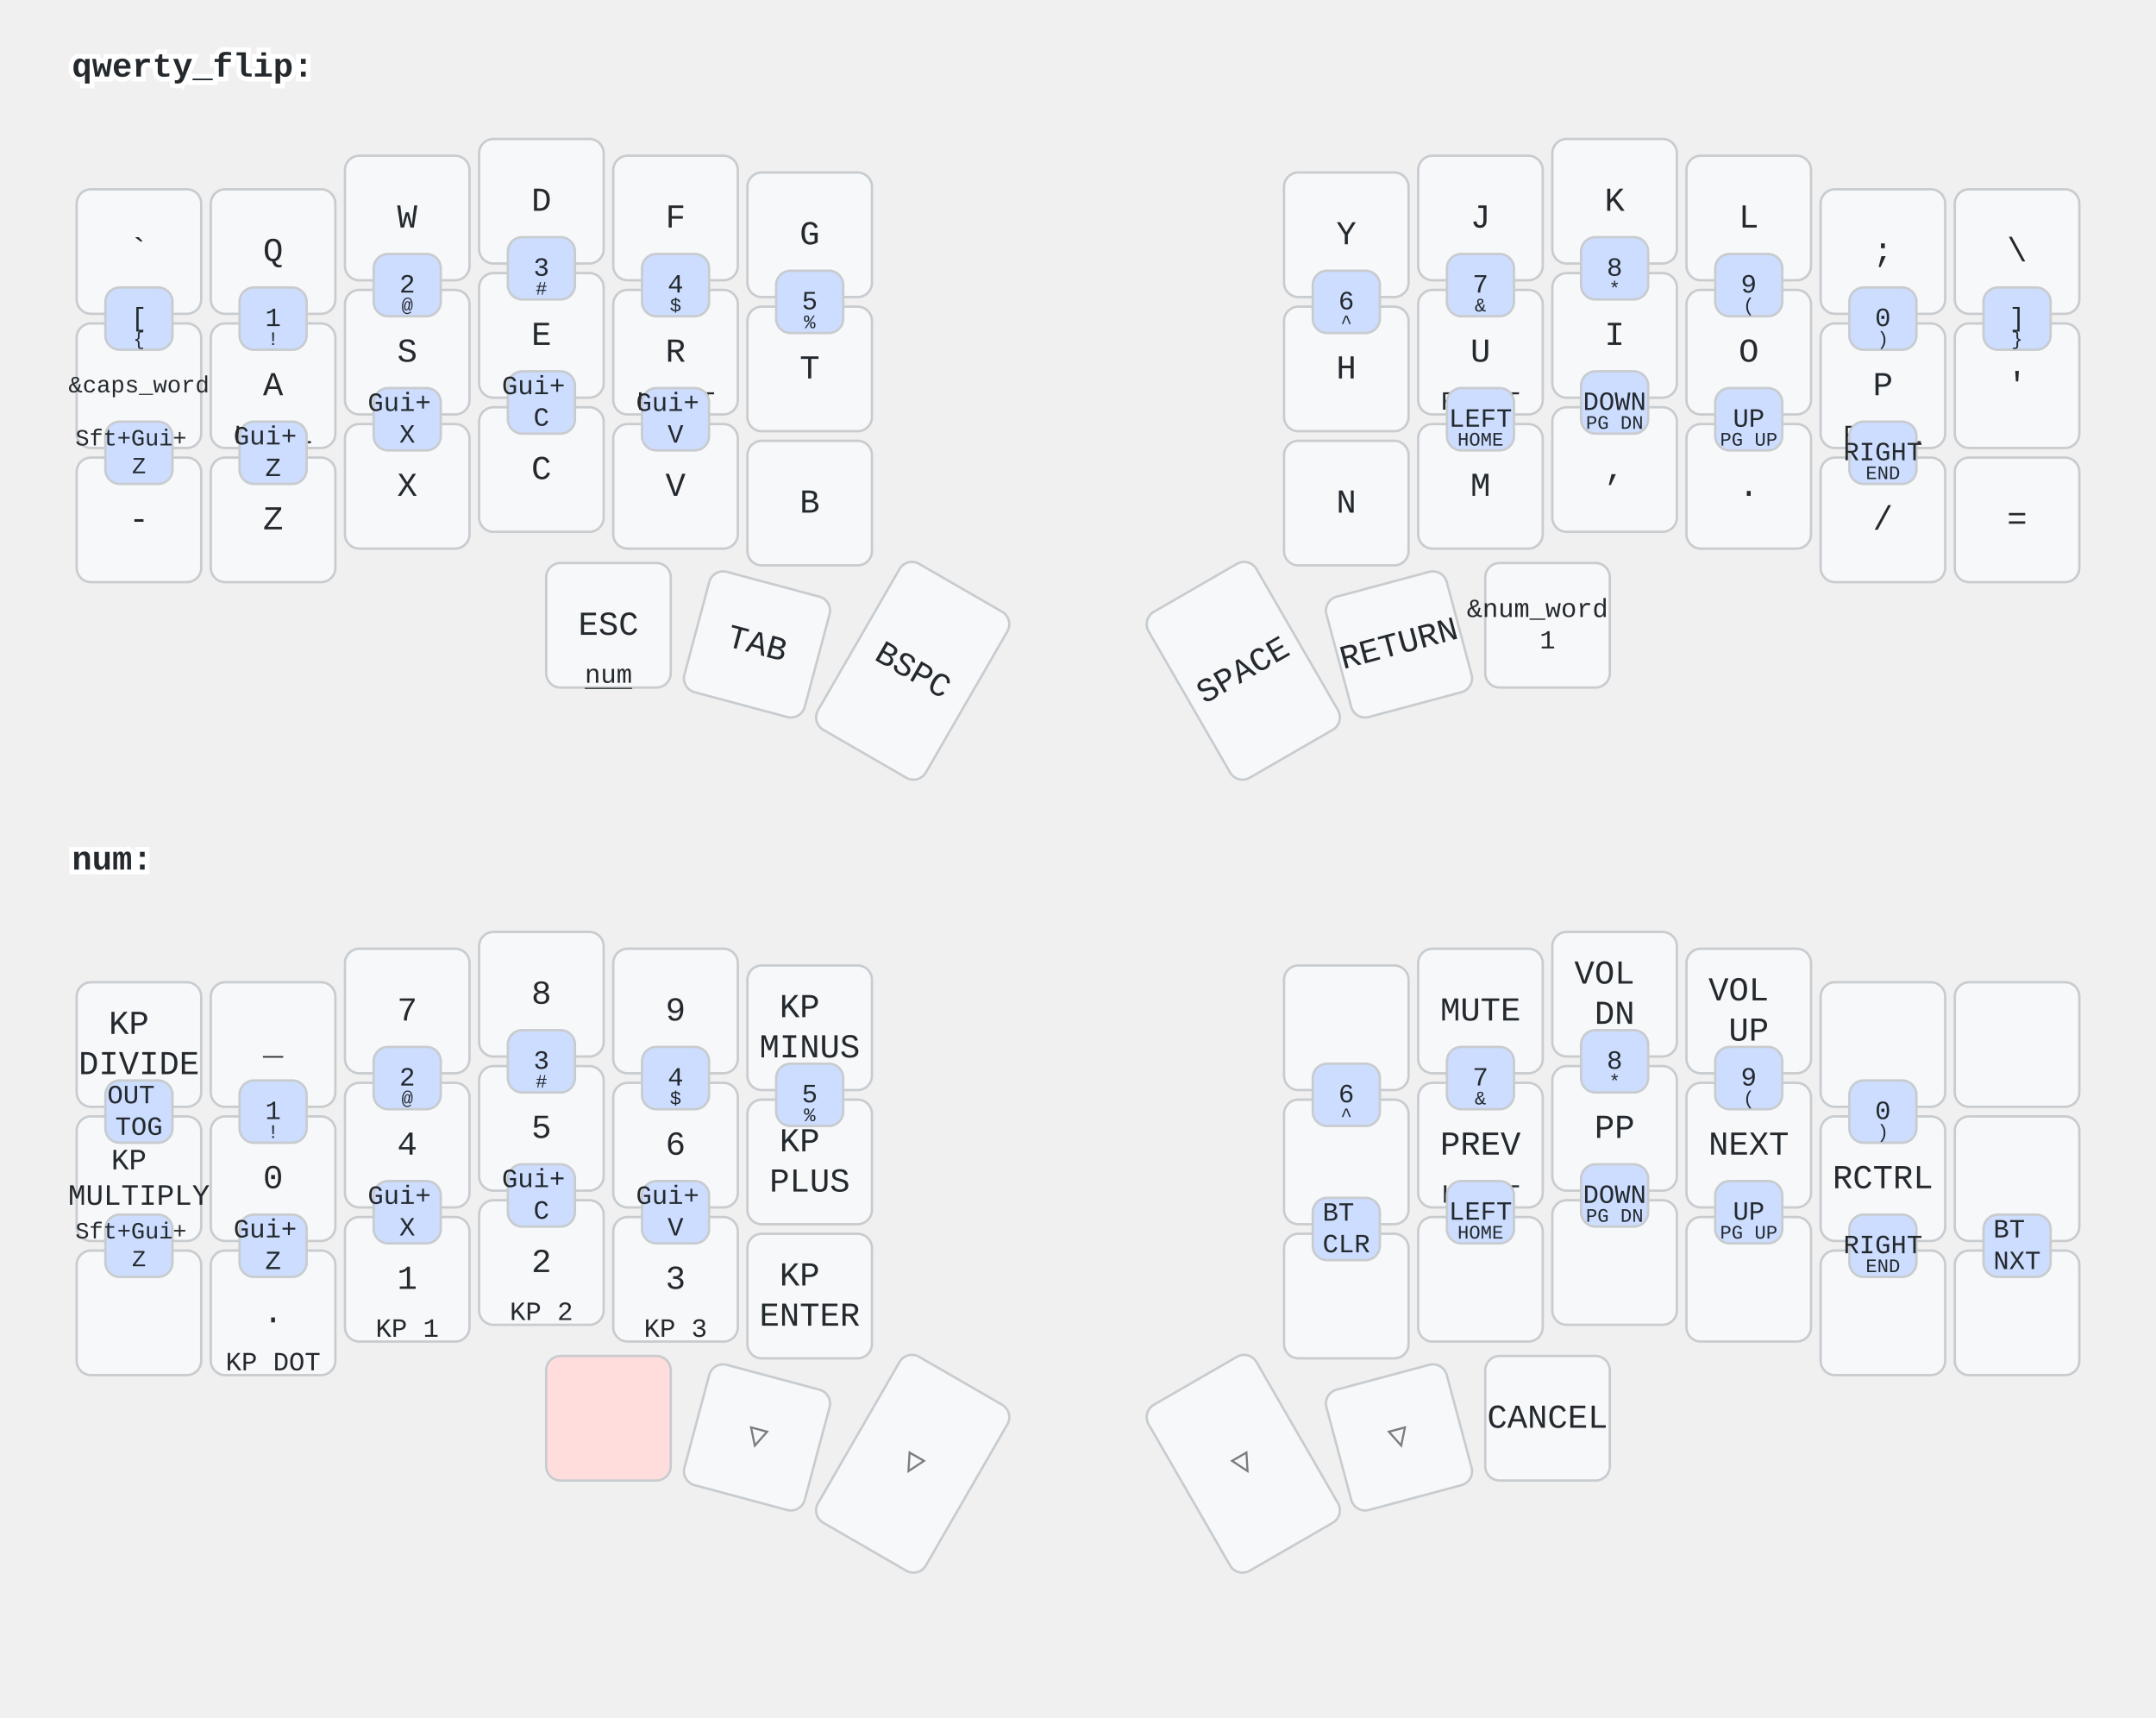
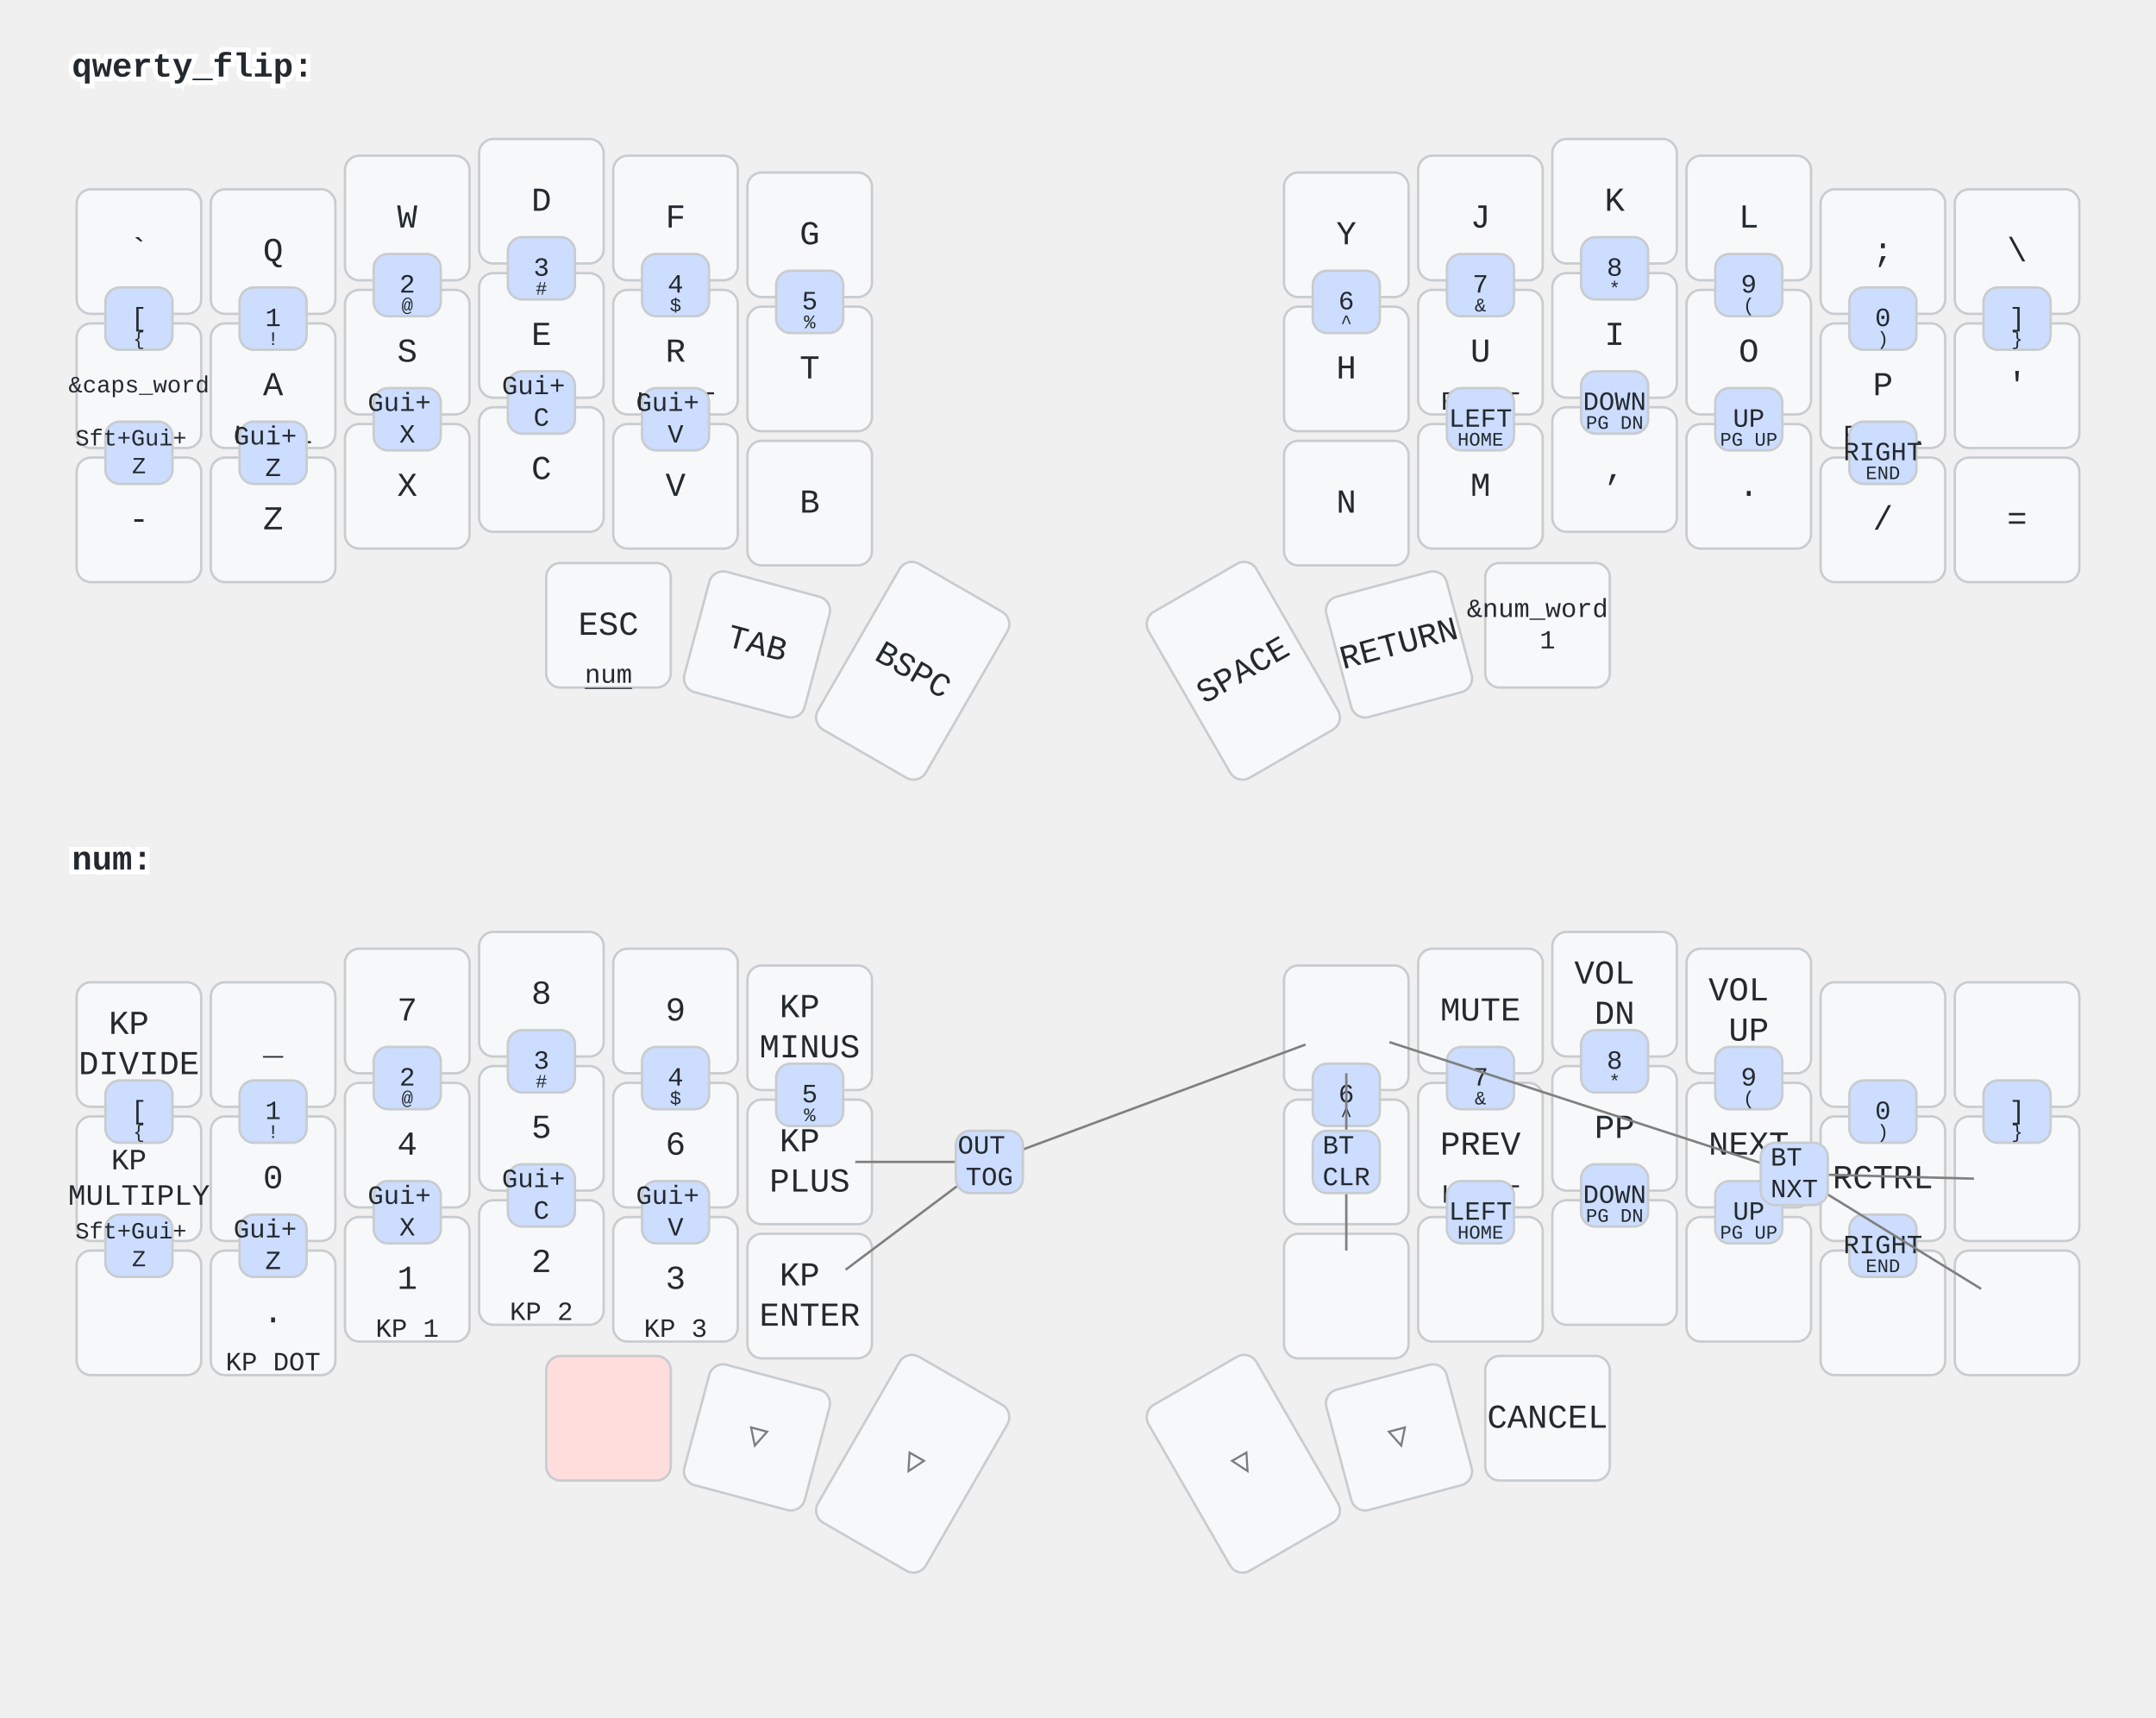
<svg xmlns="http://www.w3.org/2000/svg" width="900" height="717" viewBox="0 0 900 717" class="keymap">
  <style>/* inherit to force styles through use tags */
svg path {
    fill: inherit;
}

/* font and background color specifications */
svg.keymap {
    font-family: SFMono-Regular,Consolas,Liberation Mono,Menlo,monospace;
    font-size: 14px;
    font-kerning: normal;
    text-rendering: optimizeLegibility;
    fill: #24292e;
}

/* default key styling */
rect.key {
    fill: #f6f8fa;
}

rect.key, rect.combo {
    stroke: #c9cccf;
    stroke-width: 1;
}

/* default key side styling, only used is draw_key_sides is set */
rect.side {
    filter: brightness(90%);
}

/* color accent for combo boxes */
rect.combo, rect.combo-separate {
    fill: #cdf;
}

/* color accent for held keys */
rect.held, rect.combo.held {
    fill: #fdd;
}

/* color accent for ghost (optional) keys */
rect.ghost, rect.combo.ghost {
    stroke-dasharray: 4, 4;
    stroke-width: 2;
}

text {
    text-anchor: middle;
    dominant-baseline: middle;
}

/* styling for layer labels */
text.label {
    font-weight: bold;
    text-anchor: start;
    stroke: white;
    stroke-width: 4;
    paint-order: stroke;
}

/* styling for optional footer */
text.footer {
    text-anchor: end;
    dominant-baseline: auto;
    stroke: white;
    stroke-width: 4;
    paint-order: stroke;
}

/* styling for combo tap, and key hold/shifted label text */
text.combo, text.hold, text.shifted {
    font-size: 11px;
}

text.hold {
    text-anchor: middle;
    dominant-baseline: auto;
}

text.shifted {
    text-anchor: middle;
    dominant-baseline: hanging;
}

text.layer-activator {
    text-decoration: underline;
}

/* styling for hold/shifted label text in combo box */
text.combo.hold, text.combo.shifted {
    font-size: 8px;
}

/* lighter symbol for transparent keys */
text.trans {
    fill: #7b7e81;
}

/* styling for combo dendrons */
path.combo {
    stroke-width: 1;
    stroke: gray;
    fill: none;
}

/* Start Tabler Icons Cleanup */
/* cannot use height/width with glyphs */
.icon-tabler &gt; path {
    fill: inherit;
    stroke: inherit;
    stroke-width: 2;
}
/* hide tabler's default box */
.icon-tabler &gt; path[stroke="none"][fill="none"] {
    visibility: hidden;
}
/* End Tabler Icons Cleanup */
</style>
  <g transform="translate(30, 0)" class="layer-qwerty_flip">
    <text x="0" y="28" class="label" id="qwerty_flip">qwerty_flip:</text>
    <g transform="translate(0, 56)">
      <g transform="translate(28, 49)" class="key keypos-0">
        <rect rx="6" ry="6" x="-26" y="-26" width="52" height="52" class="key" />
        <text x="0" y="0" class="key tap">`</text>
        <text x="0" y="24" class="key hold">F1</text>
      </g>
      <g transform="translate(84, 49)" class="key keypos-1">
        <rect rx="6" ry="6" x="-26" y="-26" width="52" height="52" class="key" />
        <text x="0" y="0" class="key tap">Q</text>
        <text x="0" y="24" class="key hold">F2</text>
      </g>
      <g transform="translate(140, 35)" class="key keypos-2">
        <rect rx="6" ry="6" x="-26" y="-26" width="52" height="52" class="key" />
        <text x="0" y="0" class="key tap">W</text>
        <text x="0" y="24" class="key hold">F3</text>
      </g>
      <g transform="translate(196, 28)" class="key keypos-3">
        <rect rx="6" ry="6" x="-26" y="-26" width="52" height="52" class="key" />
        <text x="0" y="0" class="key tap">D</text>
        <text x="0" y="24" class="key hold">F4</text>
      </g>
      <g transform="translate(252, 35)" class="key keypos-4">
        <rect rx="6" ry="6" x="-26" y="-26" width="52" height="52" class="key" />
        <text x="0" y="0" class="key tap">F</text>
        <text x="0" y="24" class="key hold">F5</text>
      </g>
      <g transform="translate(308, 42)" class="key keypos-5">
        <rect rx="6" ry="6" x="-26" y="-26" width="52" height="52" class="key" />
        <text x="0" y="0" class="key tap">G</text>
        <text x="0" y="24" class="key hold">F6</text>
      </g>
      <g transform="translate(532, 42)" class="key keypos-6">
        <rect rx="6" ry="6" x="-26" y="-26" width="52" height="52" class="key" />
        <text x="0" y="0" class="key tap">Y</text>
        <text x="0" y="24" class="key hold">F7</text>
      </g>
      <g transform="translate(588, 35)" class="key keypos-7">
        <rect rx="6" ry="6" x="-26" y="-26" width="52" height="52" class="key" />
        <text x="0" y="0" class="key tap">J</text>
        <text x="0" y="24" class="key hold">F8</text>
      </g>
      <g transform="translate(644, 28)" class="key keypos-8">
        <rect rx="6" ry="6" x="-26" y="-26" width="52" height="52" class="key" />
        <text x="0" y="0" class="key tap">K</text>
        <text x="0" y="24" class="key hold">F9</text>
      </g>
      <g transform="translate(700, 35)" class="key keypos-9">
        <rect rx="6" ry="6" x="-26" y="-26" width="52" height="52" class="key" />
        <text x="0" y="0" class="key tap">L</text>
        <text x="0" y="24" class="key hold">F10</text>
      </g>
      <g transform="translate(756, 49)" class="key keypos-10">
        <rect rx="6" ry="6" x="-26" y="-26" width="52" height="52" class="key" />
        <text x="0" y="0" class="key tap">;</text>
        <text x="0" y="24" class="key hold">F11</text>
      </g>
      <g transform="translate(812, 49)" class="key keypos-11">
        <rect rx="6" ry="6" x="-26" y="-26" width="52" height="52" class="key" />
        <text x="0" y="0" class="key tap">\</text>
        <text x="0" y="24" class="key hold">F12</text>
      </g>
      <g transform="translate(28, 105)" class="key keypos-12">
        <rect rx="6" ry="6" x="-26" y="-26" width="52" height="52" class="key" />
        <text x="0" y="0" class="key tap">
          <tspan style="font-size: 70%">&amp;caps_word</tspan>
        </text>
      </g>
      <g transform="translate(84, 105)" class="key keypos-13">
        <rect rx="6" ry="6" x="-26" y="-26" width="52" height="52" class="key" />
        <text x="0" y="0" class="key tap">A</text>
        <text x="0" y="24" class="key hold">LCTRL</text>
      </g>
      <g transform="translate(140, 91)" class="key keypos-14">
        <rect rx="6" ry="6" x="-26" y="-26" width="52" height="52" class="key" />
        <text x="0" y="0" class="key tap">S</text>
        <text x="0" y="24" class="key hold">LALT</text>
      </g>
      <g transform="translate(196, 84)" class="key keypos-15">
        <rect rx="6" ry="6" x="-26" y="-26" width="52" height="52" class="key" />
        <text x="0" y="0" class="key tap">E</text>
        <text x="0" y="24" class="key hold">LGUI</text>
      </g>
      <g transform="translate(252, 91)" class="key keypos-16">
        <rect rx="6" ry="6" x="-26" y="-26" width="52" height="52" class="key" />
        <text x="0" y="0" class="key tap">R</text>
        <text x="0" y="24" class="key hold">LSHFT</text>
      </g>
      <g transform="translate(308, 98)" class="key keypos-17">
        <rect rx="6" ry="6" x="-26" y="-26" width="52" height="52" class="key" />
        <text x="0" y="0" class="key tap">T</text>
      </g>
      <g transform="translate(532, 98)" class="key keypos-18">
        <rect rx="6" ry="6" x="-26" y="-26" width="52" height="52" class="key" />
        <text x="0" y="0" class="key tap">H</text>
      </g>
      <g transform="translate(588, 91)" class="key keypos-19">
        <rect rx="6" ry="6" x="-26" y="-26" width="52" height="52" class="key" />
        <text x="0" y="0" class="key tap">U</text>
        <text x="0" y="24" class="key hold">RSHFT</text>
      </g>
      <g transform="translate(644, 84)" class="key keypos-20">
        <rect rx="6" ry="6" x="-26" y="-26" width="52" height="52" class="key" />
        <text x="0" y="0" class="key tap">I</text>
        <text x="0" y="24" class="key hold">RGUI</text>
      </g>
      <g transform="translate(700, 91)" class="key keypos-21">
        <rect rx="6" ry="6" x="-26" y="-26" width="52" height="52" class="key" />
        <text x="0" y="0" class="key tap">O</text>
        <text x="0" y="24" class="key hold">RALT</text>
      </g>
      <g transform="translate(756, 105)" class="key keypos-22">
        <rect rx="6" ry="6" x="-26" y="-26" width="52" height="52" class="key" />
        <text x="0" y="0" class="key tap">P</text>
        <text x="0" y="24" class="key hold">RCTRL</text>
      </g>
      <g transform="translate(812, 105)" class="key keypos-23">
        <rect rx="6" ry="6" x="-26" y="-26" width="52" height="52" class="key" />
        <text x="0" y="0" class="key tap">'</text>
      </g>
      <g transform="translate(28, 161)" class="key keypos-24">
        <rect rx="6" ry="6" x="-26" y="-26" width="52" height="52" class="key" />
        <text x="0" y="0" class="key tap">-</text>
      </g>
      <g transform="translate(84, 161)" class="key keypos-25">
        <rect rx="6" ry="6" x="-26" y="-26" width="52" height="52" class="key" />
        <text x="0" y="0" class="key tap">Z</text>
      </g>
      <g transform="translate(140, 147)" class="key keypos-26">
        <rect rx="6" ry="6" x="-26" y="-26" width="52" height="52" class="key" />
        <text x="0" y="0" class="key tap">X</text>
      </g>
      <g transform="translate(196, 140)" class="key keypos-27">
        <rect rx="6" ry="6" x="-26" y="-26" width="52" height="52" class="key" />
        <text x="0" y="0" class="key tap">C</text>
      </g>
      <g transform="translate(252, 147)" class="key keypos-28">
        <rect rx="6" ry="6" x="-26" y="-26" width="52" height="52" class="key" />
        <text x="0" y="0" class="key tap">V</text>
      </g>
      <g transform="translate(308, 154)" class="key keypos-29">
        <rect rx="6" ry="6" x="-26" y="-26" width="52" height="52" class="key" />
        <text x="0" y="0" class="key tap">B</text>
      </g>
      <g transform="translate(532, 154)" class="key keypos-30">
        <rect rx="6" ry="6" x="-26" y="-26" width="52" height="52" class="key" />
        <text x="0" y="0" class="key tap">N</text>
      </g>
      <g transform="translate(588, 147)" class="key keypos-31">
        <rect rx="6" ry="6" x="-26" y="-26" width="52" height="52" class="key" />
        <text x="0" y="0" class="key tap">M</text>
      </g>
      <g transform="translate(644, 140)" class="key keypos-32">
        <rect rx="6" ry="6" x="-26" y="-26" width="52" height="52" class="key" />
        <text x="0" y="0" class="key tap">,</text>
      </g>
      <g transform="translate(700, 147)" class="key keypos-33">
        <rect rx="6" ry="6" x="-26" y="-26" width="52" height="52" class="key" />
        <text x="0" y="0" class="key tap">.</text>
      </g>
      <g transform="translate(756, 161)" class="key keypos-34">
        <rect rx="6" ry="6" x="-26" y="-26" width="52" height="52" class="key" />
        <text x="0" y="0" class="key tap">/</text>
      </g>
      <g transform="translate(812, 161)" class="key keypos-35">
        <rect rx="6" ry="6" x="-26" y="-26" width="52" height="52" class="key" />
        <text x="0" y="0" class="key tap">=</text>
      </g>
      <g transform="translate(224, 205)" class="key keypos-36">
        <rect rx="6" ry="6" x="-26" y="-26" width="52" height="52" class="key" />
        <text x="0" y="0" class="key tap">ESC</text>
        <a href="#num">
          <text x="0" y="24" class="key hold layer-activator">num</text>
        </a>
      </g>
      <g transform="translate(286, 213) rotate(15.0)" class="key keypos-37">
        <rect rx="6" ry="6" x="-26" y="-26" width="52" height="52" class="key" />
        <text x="0" y="0" class="key tap">TAB</text>
      </g>
      <g transform="translate(351, 224) rotate(30.0)" class="key keypos-38">
        <rect rx="6" ry="6" x="-26" y="-40" width="52" height="80" class="key" />
        <text x="0" y="0" class="key tap">BSPC</text>
      </g>
      <g transform="translate(489, 224) rotate(-30.0)" class="key keypos-39">
        <rect rx="6" ry="6" x="-26" y="-40" width="52" height="80" class="key" />
        <text x="0" y="0" class="key tap">SPACE</text>
      </g>
      <g transform="translate(554, 213) rotate(-15.0)" class="key keypos-40">
        <rect rx="6" ry="6" x="-26" y="-26" width="52" height="52" class="key" />
        <text x="0" y="0" class="key tap">RETURN</text>
      </g>
      <g transform="translate(616, 205)" class="key keypos-41">
        <rect rx="6" ry="6" x="-26" y="-26" width="52" height="52" class="key" />
        <text x="0" y="0" class="key tap">
          <tspan x="0" dy="-0.6em" style="font-size: 78%">&amp;num_word</tspan>
          <tspan x="0" dy="1.2em" style="font-size: 78%">1</tspan>
        </text>
      </g>
      <g class="combo combopos-0">
        <rect rx="6" ry="6" x="14" y="64" width="28" height="26" class="combo" />
        <text x="28" y="77" class="combo tap">[</text>
        <text x="28" y="88" class="combo hold">{</text>
      </g>
      <g class="combo combopos-1">
        <rect rx="6" ry="6" x="798" y="64" width="28" height="26" class="combo" />
        <text x="812" y="77" class="combo tap">]</text>
        <text x="812" y="88" class="combo hold">}</text>
      </g>
      <g class="combo combopos-2">
        <rect rx="6" ry="6" x="70" y="64" width="28" height="26" class="combo" />
        <text x="84" y="77" class="combo tap">1</text>
        <text x="84" y="88" class="combo hold">!</text>
      </g>
      <g class="combo combopos-3">
        <rect rx="6" ry="6" x="126" y="50" width="28" height="26" class="combo" />
        <text x="140" y="63" class="combo tap">2</text>
        <text x="140" y="74" class="combo hold">@</text>
      </g>
      <g class="combo combopos-4">
        <rect rx="6" ry="6" x="182" y="43" width="28" height="26" class="combo" />
        <text x="196" y="56" class="combo tap">3</text>
        <text x="196" y="67" class="combo hold">#</text>
      </g>
      <g class="combo combopos-5">
        <rect rx="6" ry="6" x="238" y="50" width="28" height="26" class="combo" />
        <text x="252" y="63" class="combo tap">4</text>
        <text x="252" y="74" class="combo hold">$</text>
      </g>
      <g class="combo combopos-6">
        <rect rx="6" ry="6" x="294" y="57" width="28" height="26" class="combo" />
        <text x="308" y="70" class="combo tap">5</text>
        <text x="308" y="81" class="combo hold">%</text>
      </g>
      <g class="combo combopos-7">
        <rect rx="6" ry="6" x="518" y="57" width="28" height="26" class="combo" />
        <text x="532" y="70" class="combo tap">6</text>
        <text x="532" y="81" class="combo hold">^</text>
      </g>
      <g class="combo combopos-8">
        <rect rx="6" ry="6" x="574" y="50" width="28" height="26" class="combo" />
        <text x="588" y="63" class="combo tap">7</text>
        <text x="588" y="74" class="combo hold">&amp;</text>
      </g>
      <g class="combo combopos-9">
        <rect rx="6" ry="6" x="630" y="43" width="28" height="26" class="combo" />
        <text x="644" y="56" class="combo tap">8</text>
        <text x="644" y="67" class="combo hold">*</text>
      </g>
      <g class="combo combopos-10">
        <rect rx="6" ry="6" x="686" y="50" width="28" height="26" class="combo" />
        <text x="700" y="63" class="combo tap">9</text>
        <text x="700" y="74" class="combo hold">(</text>
      </g>
      <g class="combo combopos-11">
        <rect rx="6" ry="6" x="742" y="64" width="28" height="26" class="combo" />
        <text x="756" y="77" class="combo tap">0</text>
        <text x="756" y="88" class="combo hold">)</text>
      </g>
      <g class="combo combopos-12">
        <rect rx="6" ry="6" x="14" y="120" width="28" height="26" class="combo" />
        <text x="28" y="133" class="combo tap">
          <tspan x="28" dy="-0.6em" style="font-size: 88%">Sft+Gui+</tspan>
          <tspan x="28" dy="1.2em" style="font-size: 88%">Z</tspan>
        </text>
      </g>
      <g class="combo combopos-13">
        <rect rx="6" ry="6" x="70" y="120" width="28" height="26" class="combo" />
        <text x="84" y="133" class="combo tap">
          <tspan x="84" dy="-0.6em">Gui+</tspan>
          <tspan x="84" dy="1.2em">Z</tspan>
        </text>
      </g>
      <g class="combo combopos-14">
        <rect rx="6" ry="6" x="126" y="106" width="28" height="26" class="combo" />
        <text x="140" y="119" class="combo tap">
          <tspan x="140" dy="-0.6em">Gui+</tspan>
          <tspan x="140" dy="1.2em">X</tspan>
        </text>
      </g>
      <g class="combo combopos-15">
        <rect rx="6" ry="6" x="182" y="99" width="28" height="26" class="combo" />
        <text x="196" y="112" class="combo tap">
          <tspan x="196" dy="-0.6em">Gui+</tspan>
          <tspan x="196" dy="1.2em">C</tspan>
        </text>
      </g>
      <g class="combo combopos-16">
        <rect rx="6" ry="6" x="238" y="106" width="28" height="26" class="combo" />
        <text x="252" y="119" class="combo tap">
          <tspan x="252" dy="-0.6em">Gui+</tspan>
          <tspan x="252" dy="1.2em">V</tspan>
        </text>
      </g>
      <g class="combo combopos-17">
        <rect rx="6" ry="6" x="574" y="106" width="28" height="26" class="combo" />
        <text x="588" y="119" class="combo tap">LEFT</text>
        <text x="588" y="130" class="combo hold">HOME</text>
      </g>
      <g class="combo combopos-18">
        <rect rx="6" ry="6" x="630" y="99" width="28" height="26" class="combo" />
        <text x="644" y="112" class="combo tap">DOWN</text>
        <text x="644" y="123" class="combo hold">PG DN</text>
      </g>
      <g class="combo combopos-19">
        <rect rx="6" ry="6" x="686" y="106" width="28" height="26" class="combo" />
        <text x="700" y="119" class="combo tap">UP</text>
        <text x="700" y="130" class="combo hold">PG UP</text>
      </g>
      <g class="combo combopos-20">
        <rect rx="6" ry="6" x="742" y="120" width="28" height="26" class="combo" />
        <text x="756" y="133" class="combo tap">RIGHT</text>
        <text x="756" y="144" class="combo hold">END</text>
      </g>
    </g>
  </g>
  <g transform="translate(30, 331)" class="layer-num">
    <text x="0" y="28" class="label" id="num">num:</text>
    <g transform="translate(0, 56)">
      <g transform="translate(28, 49)" class="key keypos-0">
        <rect rx="6" ry="6" x="-26" y="-26" width="52" height="52" class="key" />
        <text x="0" y="0" class="key tap">
          <tspan x="0" dy="-0.6em">KP</tspan>
          <tspan x="0" dy="1.2em">DIVIDE</tspan>
        </text>
      </g>
      <g transform="translate(84, 49)" class="key keypos-1">
        <rect rx="6" ry="6" x="-26" y="-26" width="52" height="52" class="key" />
        <text x="0" y="0" class="key tap">_</text>
      </g>
      <g transform="translate(140, 35)" class="key keypos-2">
        <rect rx="6" ry="6" x="-26" y="-26" width="52" height="52" class="key" />
        <text x="0" y="0" class="key tap">7</text>
        <text x="0" y="24" class="key hold">KP 7</text>
      </g>
      <g transform="translate(196, 28)" class="key keypos-3">
        <rect rx="6" ry="6" x="-26" y="-26" width="52" height="52" class="key" />
        <text x="0" y="0" class="key tap">8</text>
        <text x="0" y="24" class="key hold">KP 8</text>
      </g>
      <g transform="translate(252, 35)" class="key keypos-4">
        <rect rx="6" ry="6" x="-26" y="-26" width="52" height="52" class="key" />
        <text x="0" y="0" class="key tap">9</text>
        <text x="0" y="24" class="key hold">KP 9</text>
      </g>
      <g transform="translate(308, 42)" class="key keypos-5">
        <rect rx="6" ry="6" x="-26" y="-26" width="52" height="52" class="key" />
        <text x="0" y="0" class="key tap">
          <tspan x="0" dy="-0.6em">KP</tspan>
          <tspan x="0" dy="1.2em">MINUS</tspan>
        </text>
      </g>
      <g transform="translate(532, 42)" class="key keypos-6">
        <rect rx="6" ry="6" x="-26" y="-26" width="52" height="52" class="key" />
      </g>
      <g transform="translate(588, 35)" class="key keypos-7">
        <rect rx="6" ry="6" x="-26" y="-26" width="52" height="52" class="key" />
        <text x="0" y="0" class="key tap">MUTE</text>
      </g>
      <g transform="translate(644, 28)" class="key keypos-8">
        <rect rx="6" ry="6" x="-26" y="-26" width="52" height="52" class="key" />
        <text x="0" y="0" class="key tap">
          <tspan x="0" dy="-0.6em">VOL</tspan>
          <tspan x="0" dy="1.2em">DN</tspan>
        </text>
      </g>
      <g transform="translate(700, 35)" class="key keypos-9">
        <rect rx="6" ry="6" x="-26" y="-26" width="52" height="52" class="key" />
        <text x="0" y="0" class="key tap">
          <tspan x="0" dy="-0.6em">VOL</tspan>
          <tspan x="0" dy="1.2em">UP</tspan>
        </text>
      </g>
      <g transform="translate(756, 49)" class="key keypos-10">
        <rect rx="6" ry="6" x="-26" y="-26" width="52" height="52" class="key" />
      </g>
      <g transform="translate(812, 49)" class="key keypos-11">
        <rect rx="6" ry="6" x="-26" y="-26" width="52" height="52" class="key" />
      </g>
      <g transform="translate(28, 105)" class="key keypos-12">
        <rect rx="6" ry="6" x="-26" y="-26" width="52" height="52" class="key" />
        <text x="0" y="0" class="key tap">
          <tspan x="0" dy="-0.6em" style="font-size: 88%">KP</tspan>
          <tspan x="0" dy="1.2em" style="font-size: 88%">MULTIPLY</tspan>
        </text>
      </g>
      <g transform="translate(84, 105)" class="key keypos-13">
        <rect rx="6" ry="6" x="-26" y="-26" width="52" height="52" class="key" />
        <text x="0" y="0" class="key tap">0</text>
        <text x="0" y="24" class="key hold">KP 0</text>
      </g>
      <g transform="translate(140, 91)" class="key keypos-14">
        <rect rx="6" ry="6" x="-26" y="-26" width="52" height="52" class="key" />
        <text x="0" y="0" class="key tap">4</text>
        <text x="0" y="24" class="key hold">KP 4</text>
      </g>
      <g transform="translate(196, 84)" class="key keypos-15">
        <rect rx="6" ry="6" x="-26" y="-26" width="52" height="52" class="key" />
        <text x="0" y="0" class="key tap">5</text>
        <text x="0" y="24" class="key hold">KP 5</text>
      </g>
      <g transform="translate(252, 91)" class="key keypos-16">
        <rect rx="6" ry="6" x="-26" y="-26" width="52" height="52" class="key" />
        <text x="0" y="0" class="key tap">6</text>
        <text x="0" y="24" class="key hold">KP 6</text>
      </g>
      <g transform="translate(308, 98)" class="key keypos-17">
        <rect rx="6" ry="6" x="-26" y="-26" width="52" height="52" class="key" />
        <text x="0" y="0" class="key tap">
          <tspan x="0" dy="-0.6em">KP</tspan>
          <tspan x="0" dy="1.2em">PLUS</tspan>
        </text>
      </g>
      <g transform="translate(532, 98)" class="key keypos-18">
        <rect rx="6" ry="6" x="-26" y="-26" width="52" height="52" class="key" />
      </g>
      <g transform="translate(588, 91)" class="key keypos-19">
        <rect rx="6" ry="6" x="-26" y="-26" width="52" height="52" class="key" />
        <text x="0" y="0" class="key tap">PREV</text>
        <text x="0" y="24" class="key hold">LSHFT</text>
      </g>
      <g transform="translate(644, 84)" class="key keypos-20">
        <rect rx="6" ry="6" x="-26" y="-26" width="52" height="52" class="key" />
        <text x="0" y="0" class="key tap">PP</text>
        <text x="0" y="24" class="key hold">RGUI</text>
      </g>
      <g transform="translate(700, 91)" class="key keypos-21">
        <rect rx="6" ry="6" x="-26" y="-26" width="52" height="52" class="key" />
        <text x="0" y="0" class="key tap">NEXT</text>
        <text x="0" y="24" class="key hold">RALT</text>
      </g>
      <g transform="translate(756, 105)" class="key keypos-22">
        <rect rx="6" ry="6" x="-26" y="-26" width="52" height="52" class="key" />
        <text x="0" y="0" class="key tap">RCTRL</text>
      </g>
      <g transform="translate(812, 105)" class="key keypos-23">
        <rect rx="6" ry="6" x="-26" y="-26" width="52" height="52" class="key" />
      </g>
      <g transform="translate(28, 161)" class="key keypos-24">
        <rect rx="6" ry="6" x="-26" y="-26" width="52" height="52" class="key" />
      </g>
      <g transform="translate(84, 161)" class="key keypos-25">
        <rect rx="6" ry="6" x="-26" y="-26" width="52" height="52" class="key" />
        <text x="0" y="0" class="key tap">.</text>
        <text x="0" y="24" class="key hold">KP DOT</text>
      </g>
      <g transform="translate(140, 147)" class="key keypos-26">
        <rect rx="6" ry="6" x="-26" y="-26" width="52" height="52" class="key" />
        <text x="0" y="0" class="key tap">1</text>
        <text x="0" y="24" class="key hold">KP 1</text>
      </g>
      <g transform="translate(196, 140)" class="key keypos-27">
        <rect rx="6" ry="6" x="-26" y="-26" width="52" height="52" class="key" />
        <text x="0" y="0" class="key tap">2</text>
        <text x="0" y="24" class="key hold">KP 2</text>
      </g>
      <g transform="translate(252, 147)" class="key keypos-28">
        <rect rx="6" ry="6" x="-26" y="-26" width="52" height="52" class="key" />
        <text x="0" y="0" class="key tap">3</text>
        <text x="0" y="24" class="key hold">KP 3</text>
      </g>
      <g transform="translate(308, 154)" class="key keypos-29">
        <rect rx="6" ry="6" x="-26" y="-26" width="52" height="52" class="key" />
        <text x="0" y="0" class="key tap">
          <tspan x="0" dy="-0.6em">KP</tspan>
          <tspan x="0" dy="1.2em">ENTER</tspan>
        </text>
      </g>
      <g transform="translate(532, 154)" class="key keypos-30">
        <rect rx="6" ry="6" x="-26" y="-26" width="52" height="52" class="key" />
      </g>
      <g transform="translate(588, 147)" class="key keypos-31">
        <rect rx="6" ry="6" x="-26" y="-26" width="52" height="52" class="key" />
      </g>
      <g transform="translate(644, 140)" class="key keypos-32">
        <rect rx="6" ry="6" x="-26" y="-26" width="52" height="52" class="key" />
      </g>
      <g transform="translate(700, 147)" class="key keypos-33">
        <rect rx="6" ry="6" x="-26" y="-26" width="52" height="52" class="key" />
      </g>
      <g transform="translate(756, 161)" class="key keypos-34">
        <rect rx="6" ry="6" x="-26" y="-26" width="52" height="52" class="key" />
      </g>
      <g transform="translate(812, 161)" class="key keypos-35">
        <rect rx="6" ry="6" x="-26" y="-26" width="52" height="52" class="key" />
      </g>
      <g transform="translate(224, 205)" class="key held keypos-36">
        <rect rx="6" ry="6" x="-26" y="-26" width="52" height="52" class="key held" />
      </g>
      <g transform="translate(286, 213) rotate(15.0)" class="key trans keypos-37">
        <rect rx="6" ry="6" x="-26" y="-26" width="52" height="52" class="key trans" />
        <text x="0" y="0" class="key trans tap">▽</text>
      </g>
      <g transform="translate(351, 224) rotate(30.0)" class="key trans keypos-38">
        <rect rx="6" ry="6" x="-26" y="-40" width="52" height="80" class="key trans" />
        <text x="0" y="0" class="key trans tap">▽</text>
      </g>
      <g transform="translate(489, 224) rotate(-30.0)" class="key trans keypos-39">
        <rect rx="6" ry="6" x="-26" y="-40" width="52" height="80" class="key trans" />
        <text x="0" y="0" class="key trans tap">▽</text>
      </g>
      <g transform="translate(554, 213) rotate(-15.0)" class="key trans keypos-40">
        <rect rx="6" ry="6" x="-26" y="-26" width="52" height="52" class="key trans" />
        <text x="0" y="0" class="key trans tap">▽</text>
      </g>
      <g transform="translate(616, 205)" class="key keypos-41">
        <rect rx="6" ry="6" x="-26" y="-26" width="52" height="52" class="key" />
        <text x="0" y="0" class="key tap">CANCEL</text>
      </g>
      <g class="combo combopos-0">
+         <rect rx="6" ry="6" x="14" y="64" width="28" height="26" class="combo" />
+         <text x="28" y="77" class="combo tap">[</text>
+         <text x="28" y="88" class="combo hold">{</text>
+       </g>
+       <g class="combo combopos-1">
+         <rect rx="6" ry="6" x="798" y="64" width="28" height="26" class="combo" />
+         <text x="812" y="77" class="combo tap">]</text>
+         <text x="812" y="88" class="combo hold">}</text>
+       </g>
+       <g class="combo combopos-2">
        <rect rx="6" ry="6" x="70" y="64" width="28" height="26" class="combo" />
        <text x="84" y="77" class="combo tap">1</text>
        <text x="84" y="88" class="combo hold">!</text>
      </g>
-       <g class="combo combopos-1">
+       <g class="combo combopos-3">
        <rect rx="6" ry="6" x="126" y="50" width="28" height="26" class="combo" />
        <text x="140" y="63" class="combo tap">2</text>
        <text x="140" y="74" class="combo hold">@</text>
      </g>
-       <g class="combo combopos-2">
+       <g class="combo combopos-4">
        <rect rx="6" ry="6" x="182" y="43" width="28" height="26" class="combo" />
        <text x="196" y="56" class="combo tap">3</text>
        <text x="196" y="67" class="combo hold">#</text>
      </g>
-       <g class="combo combopos-3">
+       <g class="combo combopos-5">
        <rect rx="6" ry="6" x="238" y="50" width="28" height="26" class="combo" />
        <text x="252" y="63" class="combo tap">4</text>
        <text x="252" y="74" class="combo hold">$</text>
      </g>
-       <g class="combo combopos-4">
+       <g class="combo combopos-6">
        <rect rx="6" ry="6" x="294" y="57" width="28" height="26" class="combo" />
        <text x="308" y="70" class="combo tap">5</text>
        <text x="308" y="81" class="combo hold">%</text>
      </g>
-       <g class="combo combopos-5">
+       <g class="combo combopos-7">
        <rect rx="6" ry="6" x="518" y="57" width="28" height="26" class="combo" />
        <text x="532" y="70" class="combo tap">6</text>
        <text x="532" y="81" class="combo hold">^</text>
      </g>
-       <g class="combo combopos-6">
+       <g class="combo combopos-8">
        <rect rx="6" ry="6" x="574" y="50" width="28" height="26" class="combo" />
        <text x="588" y="63" class="combo tap">7</text>
        <text x="588" y="74" class="combo hold">&amp;</text>
      </g>
-       <g class="combo combopos-7">
+       <g class="combo combopos-9">
        <rect rx="6" ry="6" x="630" y="43" width="28" height="26" class="combo" />
        <text x="644" y="56" class="combo tap">8</text>
        <text x="644" y="67" class="combo hold">*</text>
      </g>
-       <g class="combo combopos-8">
+       <g class="combo combopos-10">
        <rect rx="6" ry="6" x="686" y="50" width="28" height="26" class="combo" />
        <text x="700" y="63" class="combo tap">9</text>
        <text x="700" y="74" class="combo hold">(</text>
      </g>
-       <g class="combo combopos-9">
+       <g class="combo combopos-11">
        <rect rx="6" ry="6" x="742" y="64" width="28" height="26" class="combo" />
        <text x="756" y="77" class="combo tap">0</text>
        <text x="756" y="88" class="combo hold">)</text>
      </g>
-       <g class="combo combopos-10">
+       <g class="combo combopos-12">
        <rect rx="6" ry="6" x="14" y="120" width="28" height="26" class="combo" />
        <text x="28" y="133" class="combo tap">
          <tspan x="28" dy="-0.6em" style="font-size: 88%">Sft+Gui+</tspan>
          <tspan x="28" dy="1.2em" style="font-size: 88%">Z</tspan>
        </text>
      </g>
-       <g class="combo combopos-11">
+       <g class="combo combopos-13">
        <rect rx="6" ry="6" x="70" y="120" width="28" height="26" class="combo" />
        <text x="84" y="133" class="combo tap">
          <tspan x="84" dy="-0.6em">Gui+</tspan>
          <tspan x="84" dy="1.2em">Z</tspan>
        </text>
      </g>
-       <g class="combo combopos-12">
+       <g class="combo combopos-14">
        <rect rx="6" ry="6" x="126" y="106" width="28" height="26" class="combo" />
        <text x="140" y="119" class="combo tap">
          <tspan x="140" dy="-0.6em">Gui+</tspan>
          <tspan x="140" dy="1.2em">X</tspan>
        </text>
      </g>
-       <g class="combo combopos-13">
+       <g class="combo combopos-15">
        <rect rx="6" ry="6" x="182" y="99" width="28" height="26" class="combo" />
        <text x="196" y="112" class="combo tap">
          <tspan x="196" dy="-0.6em">Gui+</tspan>
          <tspan x="196" dy="1.2em">C</tspan>
        </text>
      </g>
-       <g class="combo combopos-14">
+       <g class="combo combopos-16">
        <rect rx="6" ry="6" x="238" y="106" width="28" height="26" class="combo" />
        <text x="252" y="119" class="combo tap">
          <tspan x="252" dy="-0.6em">Gui+</tspan>
          <tspan x="252" dy="1.2em">V</tspan>
        </text>
      </g>
-       <g class="combo combopos-15">
+       <g class="combo combopos-17">
        <rect rx="6" ry="6" x="574" y="106" width="28" height="26" class="combo" />
        <text x="588" y="119" class="combo tap">LEFT</text>
        <text x="588" y="130" class="combo hold">HOME</text>
      </g>
-       <g class="combo combopos-16">
+       <g class="combo combopos-18">
        <rect rx="6" ry="6" x="630" y="99" width="28" height="26" class="combo" />
        <text x="644" y="112" class="combo tap">DOWN</text>
        <text x="644" y="123" class="combo hold">PG DN</text>
      </g>
-       <g class="combo combopos-17">
+       <g class="combo combopos-19">
        <rect rx="6" ry="6" x="686" y="106" width="28" height="26" class="combo" />
        <text x="700" y="119" class="combo tap">UP</text>
        <text x="700" y="130" class="combo hold">PG UP</text>
      </g>
-       <g class="combo combopos-18">
+       <g class="combo combopos-20">
        <rect rx="6" ry="6" x="742" y="120" width="28" height="26" class="combo" />
        <text x="756" y="133" class="combo tap">RIGHT</text>
        <text x="756" y="144" class="combo hold">END</text>
      </g>
-       <g class="combo combopos-19">
-         <rect rx="6" ry="6" x="518" y="113" width="28" height="26" class="combo" />
-         <text x="532" y="126" class="combo tap">
+       <g class="combo combopos-21">
+         <path d="M532,98 l0,-37" class="combo" />
+         <path d="M532,98 l0,37" class="combo" />
+         <rect rx="6" ry="6" x="518" y="85" width="28" height="26" class="combo" />
+         <text x="532" y="98" class="combo tap">
          <tspan x="532" dy="-0.6em">BT</tspan>
          <tspan x="532" dy="1.2em">CLR</tspan>
        </text>
      </g>
-       <g class="combo combopos-20">
-         <rect rx="6" ry="6" x="798" y="120" width="28" height="26" class="combo" />
-         <text x="812" y="133" class="combo tap">
-           <tspan x="812" dy="-0.6em">BT</tspan>
-           <tspan x="812" dy="1.2em">NXT</tspan>
-         </text>
-       </g>
-       <g class="combo combopos-21">
-         <rect rx="6" ry="6" x="14" y="64" width="28" height="26" class="combo" />
-         <text x="28" y="77" class="combo tap">
-           <tspan x="28" dy="-0.6em">OUT</tspan>
-           <tspan x="28" dy="1.2em">TOG</tspan>
+       <g class="combo combopos-22">
+         <path d="M719,103 l-169,-55" class="combo" />
+         <path d="M719,103 l75,2" class="combo" />
+         <path d="M719,103 l78,48" class="combo" />
+         <rect rx="6" ry="6" x="705" y="90" width="28" height="26" class="combo" />
+         <text x="719" y="103" class="combo tap">
+           <tspan x="719" dy="-0.6em">BT</tspan>
+           <tspan x="719" dy="1.2em">NXT</tspan>
+         </text>
+       </g>
+       <g class="combo combopos-23">
+         <path d="M383,98 l132,-49" class="combo" />
+         <path d="M383,98 l-56,0" class="combo" />
+         <path d="M383,98 l-60,45" class="combo" />
+         <rect rx="6" ry="6" x="369" y="85" width="28" height="26" class="combo" />
+         <text x="383" y="98" class="combo tap">
+           <tspan x="383" dy="-0.6em">OUT</tspan>
+           <tspan x="383" dy="1.2em">TOG</tspan>
        </text>
      </g>
    </g>
  </g>
</svg>
